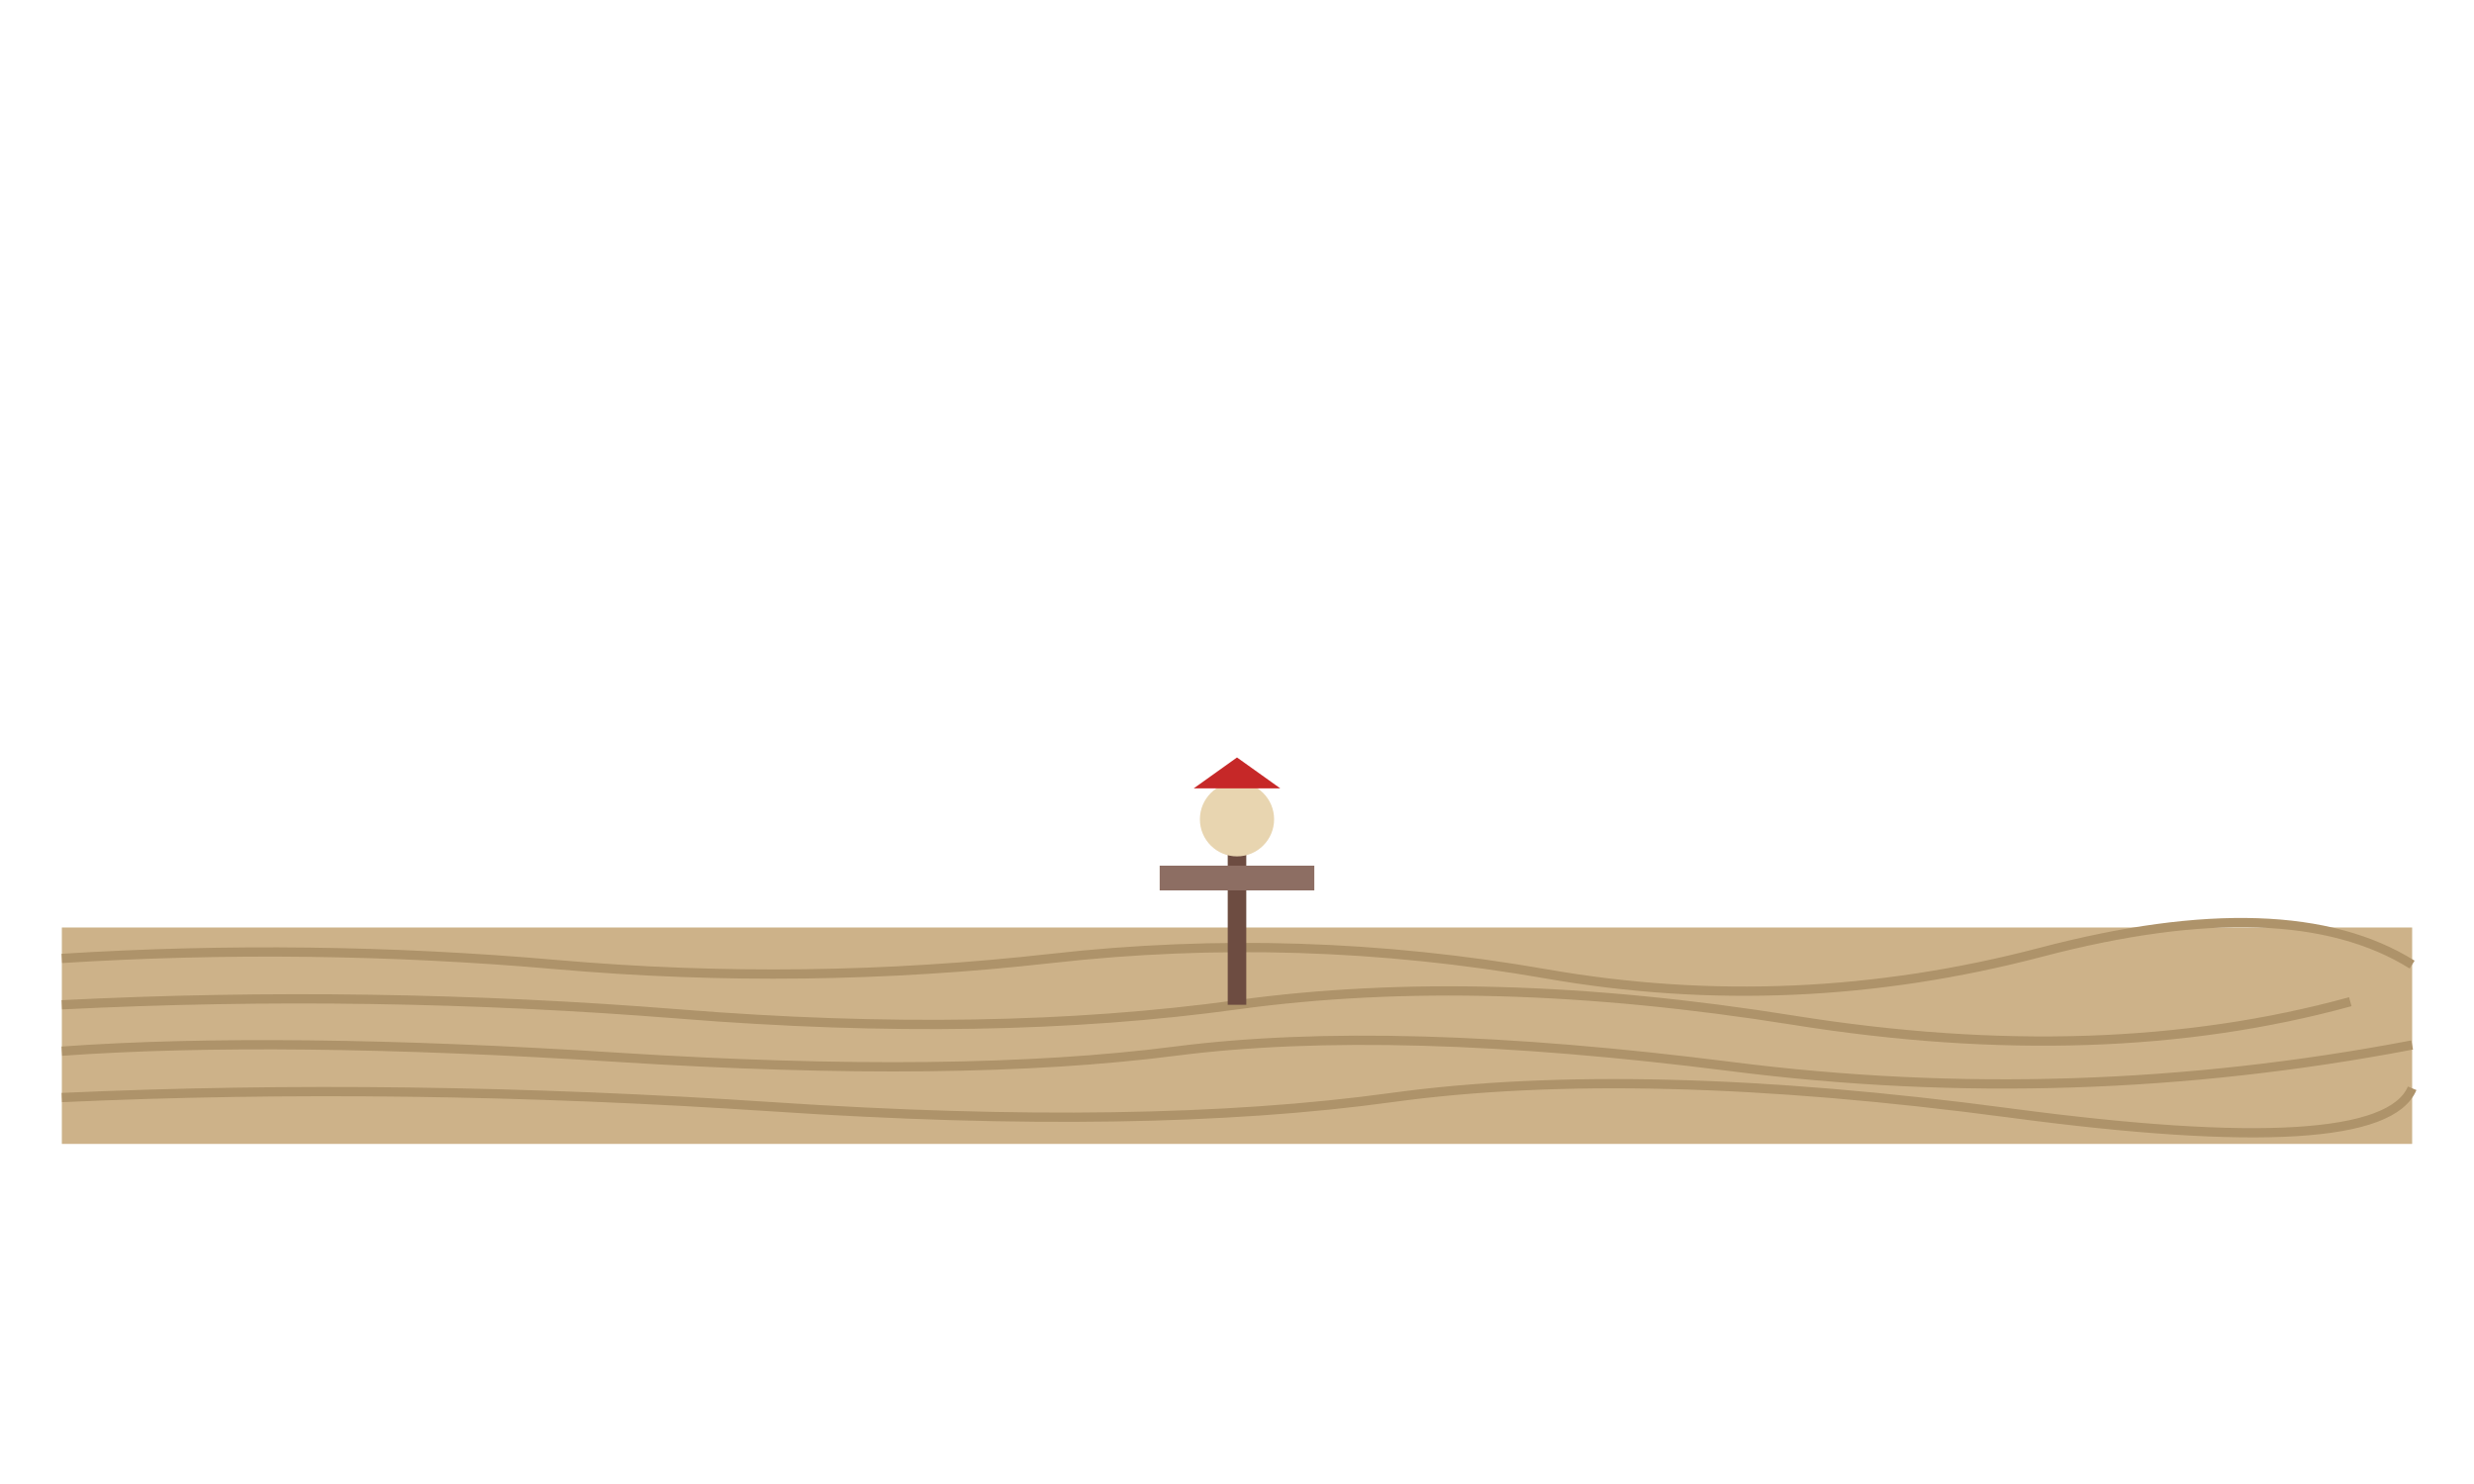
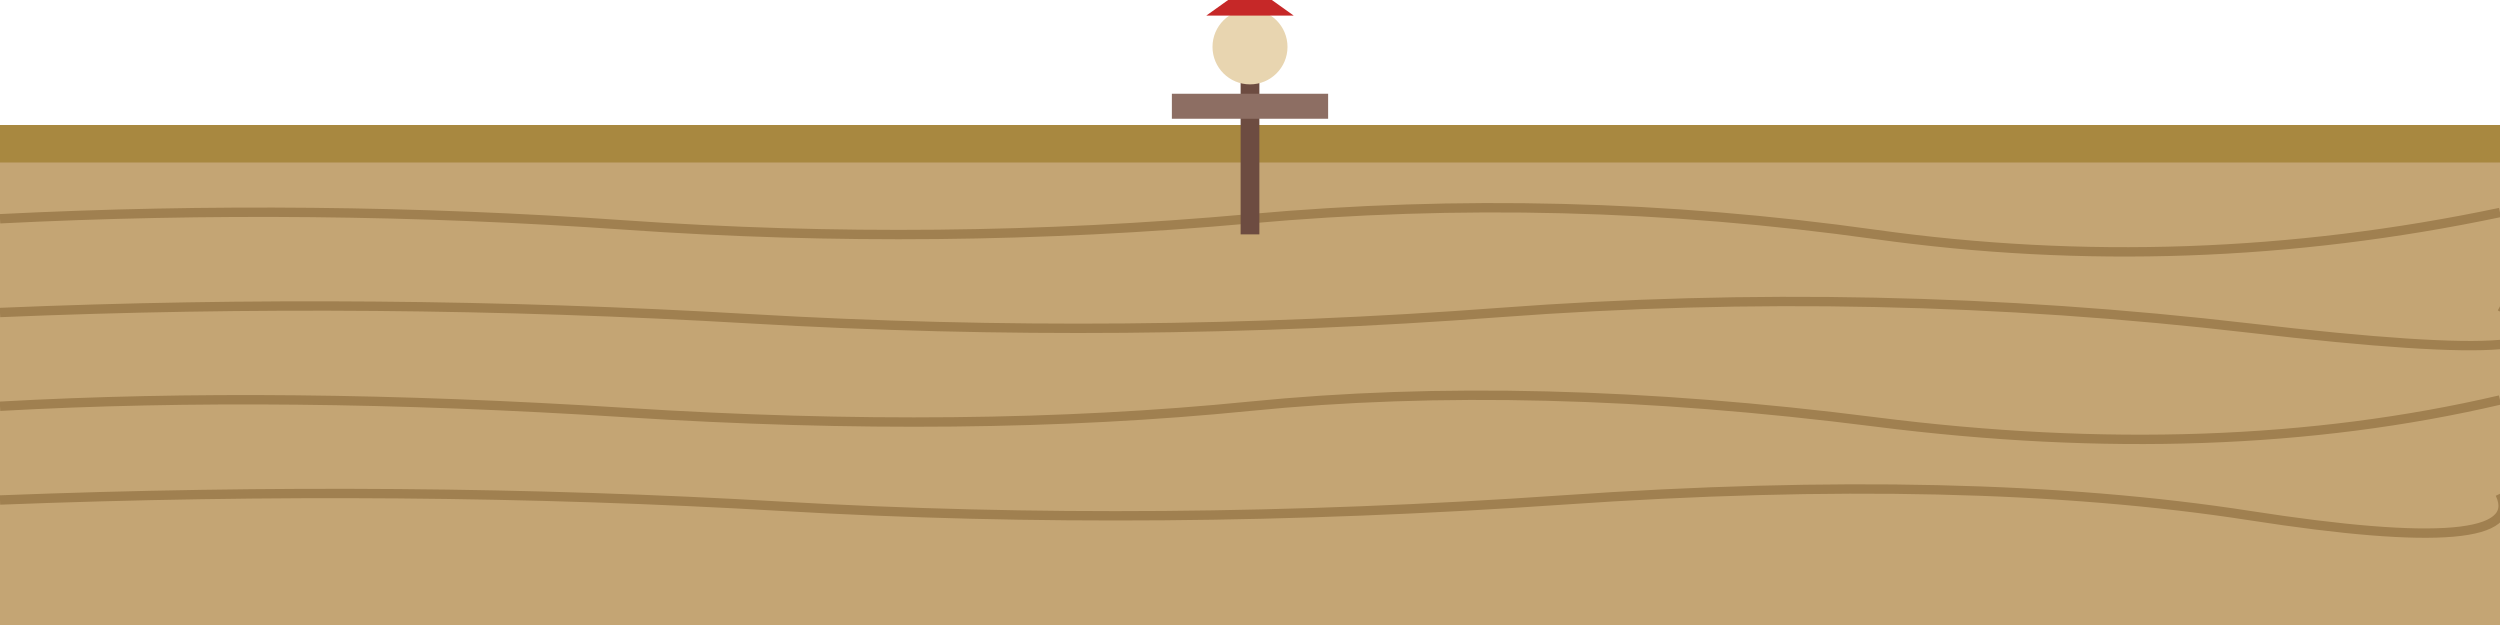
- <svg xmlns="http://www.w3.org/2000/svg" width="800" height="480" viewBox="0 0 800 480">
-   <g opacity="0.85">
-     <rect x="20" y="300" width="760" height="70" fill="#C4A574" />
-     <path d="M20,310 Q100,305 180,312 T340,310 T500,315 T660,308 T780,312" stroke="#A08050" stroke-width="3" fill="none" />
-     <path d="M20,325 Q120,320 220,328 T400,325 T580,330 T760,324" stroke="#A08050" stroke-width="3" fill="none" />
-     <path d="M20,340 Q90,335 200,342 T380,340 T560,345 T780,338" stroke="#A08050" stroke-width="3" fill="none" />
-     <path d="M20,355 Q130,350 250,358 T450,355 T650,360 T780,352" stroke="#A08050" stroke-width="3" fill="none" />
+ <svg xmlns="http://www.w3.org/2000/svg" width="800" height="200" viewBox="0 0 800 200">
+   <rect x="0" y="40" width="800" height="160" fill="#C4A574" />
+   <rect x="0" y="40" width="800" height="12" fill="#A88840" />
+   <g stroke="#A08050" stroke-width="3" fill="none">
+     <path d="M0,70 Q100,65 200,72 T400,70 T600,75 T800,68" />
+     <path d="M0,100 Q120,95 240,102 T480,100 T720,105 T800,98" />
+     <path d="M0,130 Q90,125 200,132 T400,130 T600,135 T800,128" />
+     <path d="M0,160 Q130,155 250,162 T500,160 T720,165 T800,158" />
  </g>
-   <g transform="translate(400,250)">
+   <g transform="translate(400,0)">
    <rect x="-3" y="20" width="6" height="55" fill="#6D4C41" />
    <rect x="-25" y="30" width="50" height="8" fill="#8D6E63" />
    <circle cx="0" cy="15" r="12" fill="#E8D5B0" />
    <polygon points="-14,5 0,-5 14,5" fill="#C62828" />
  </g>
</svg>
